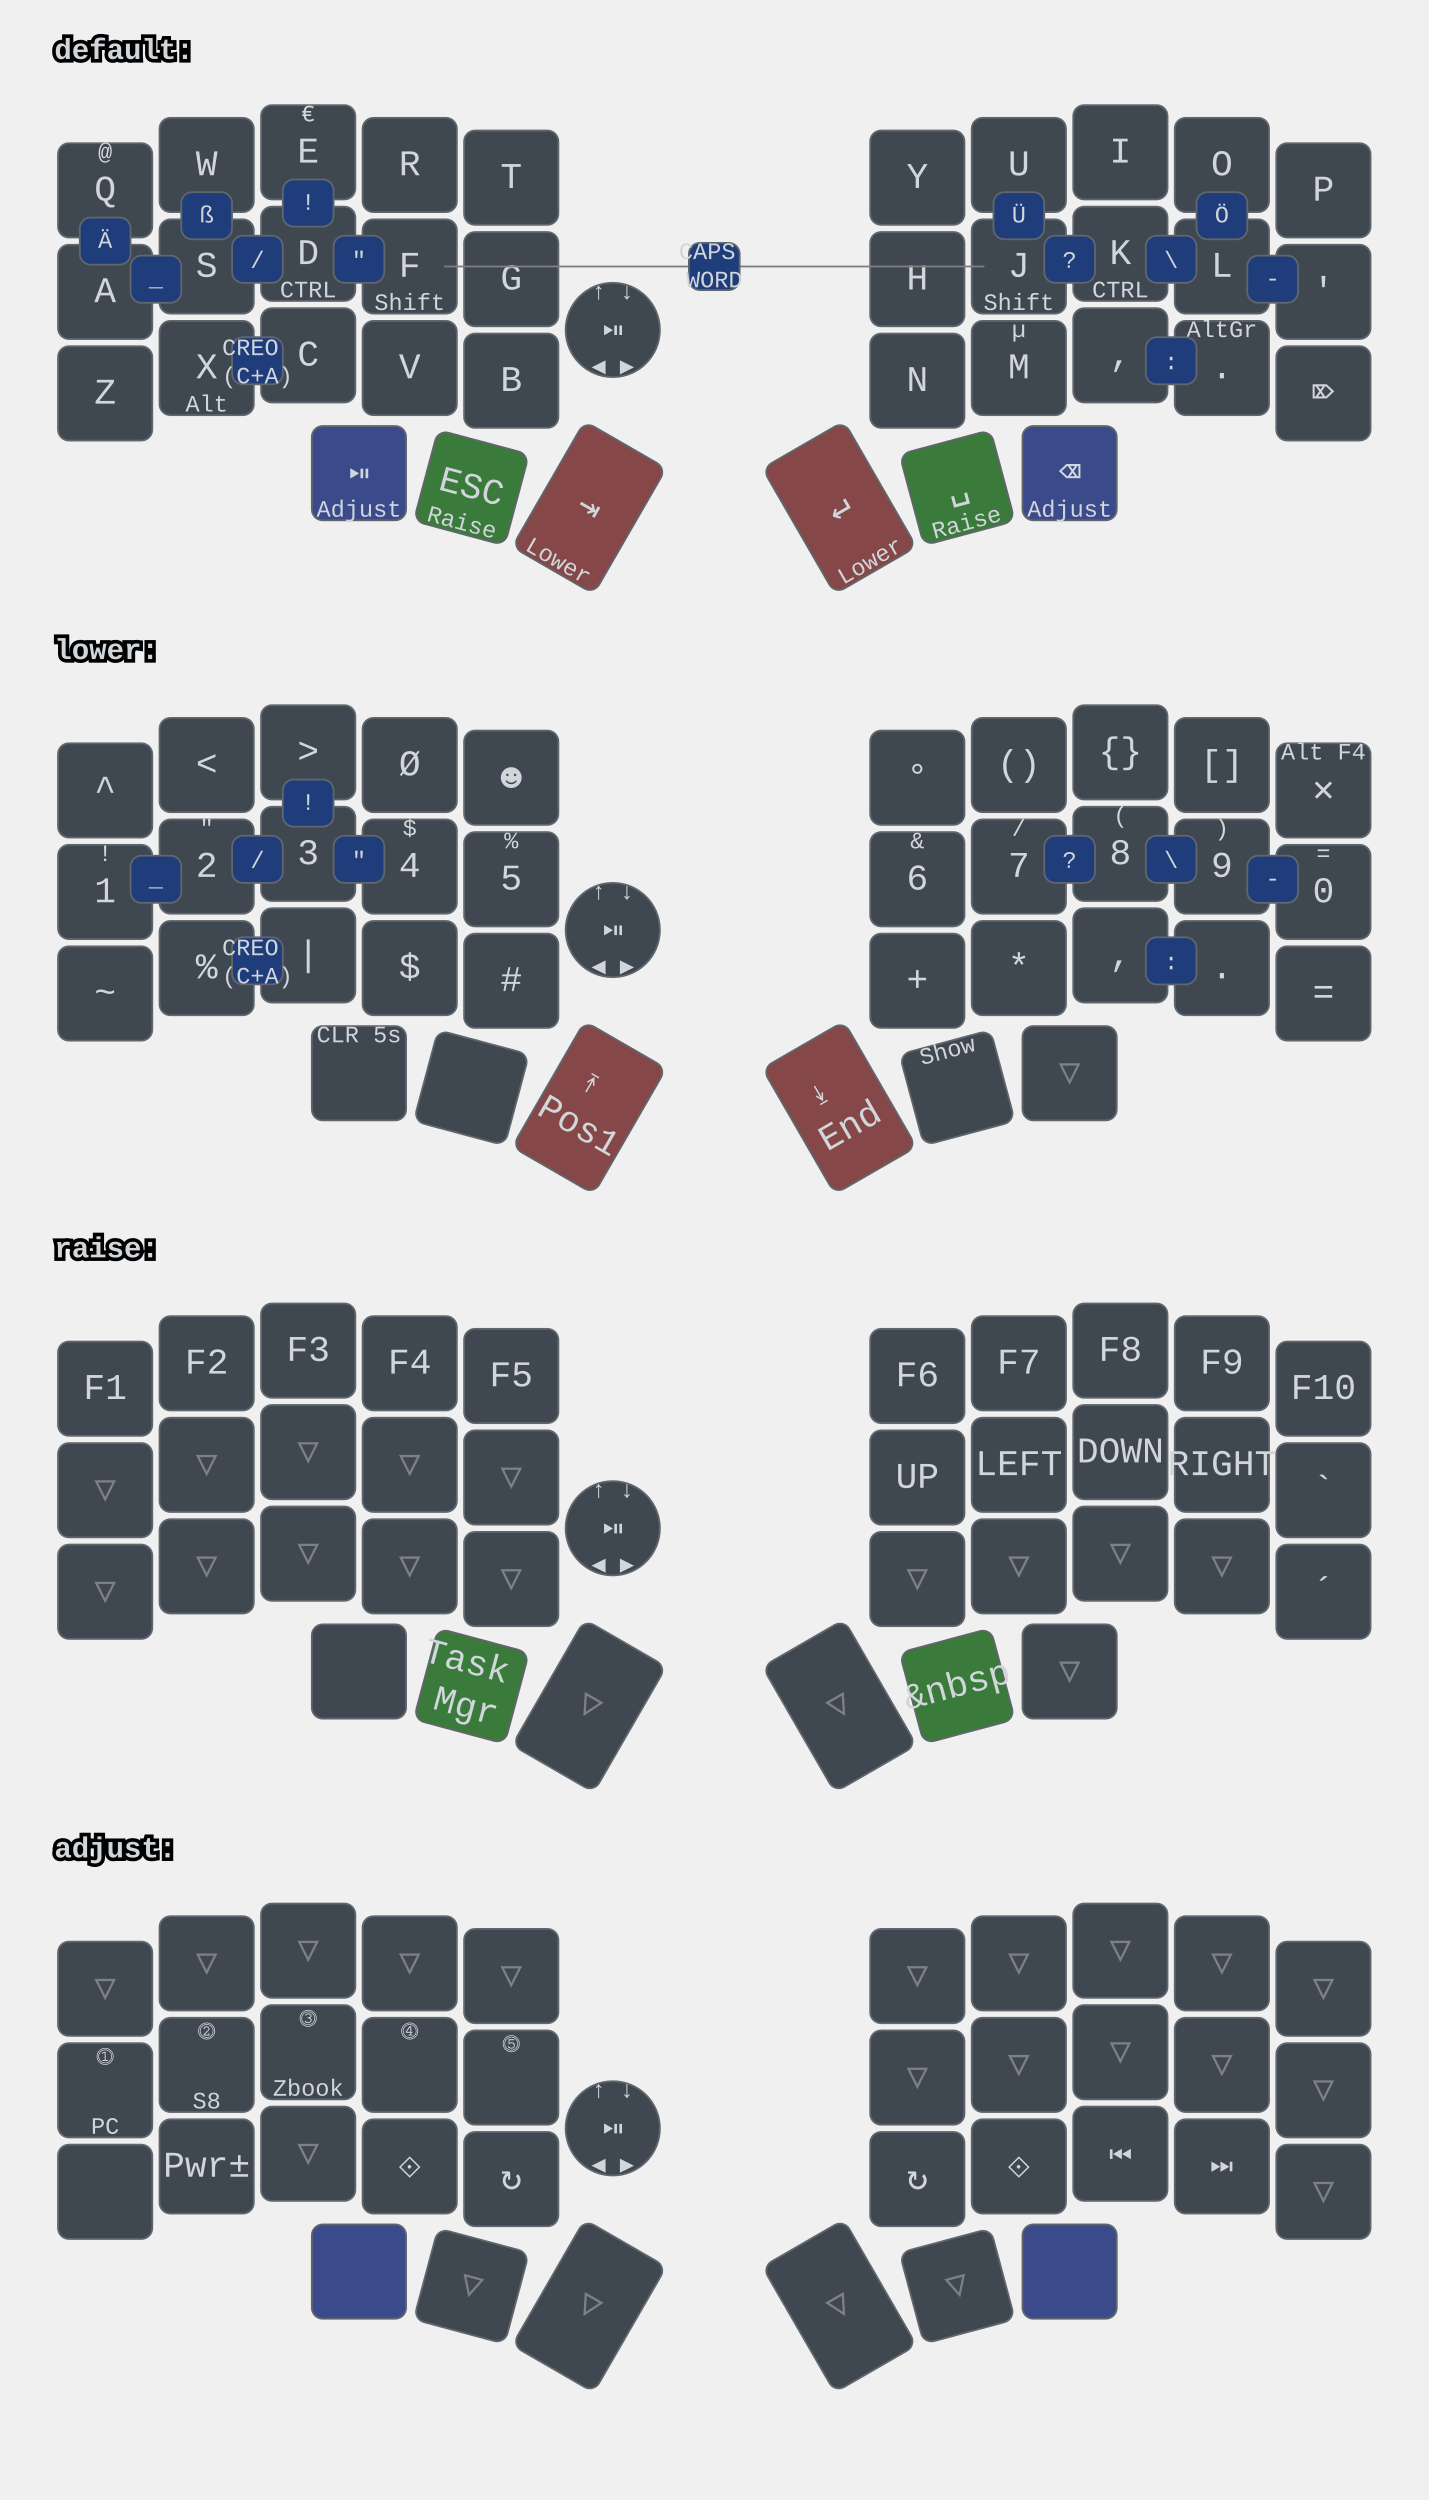
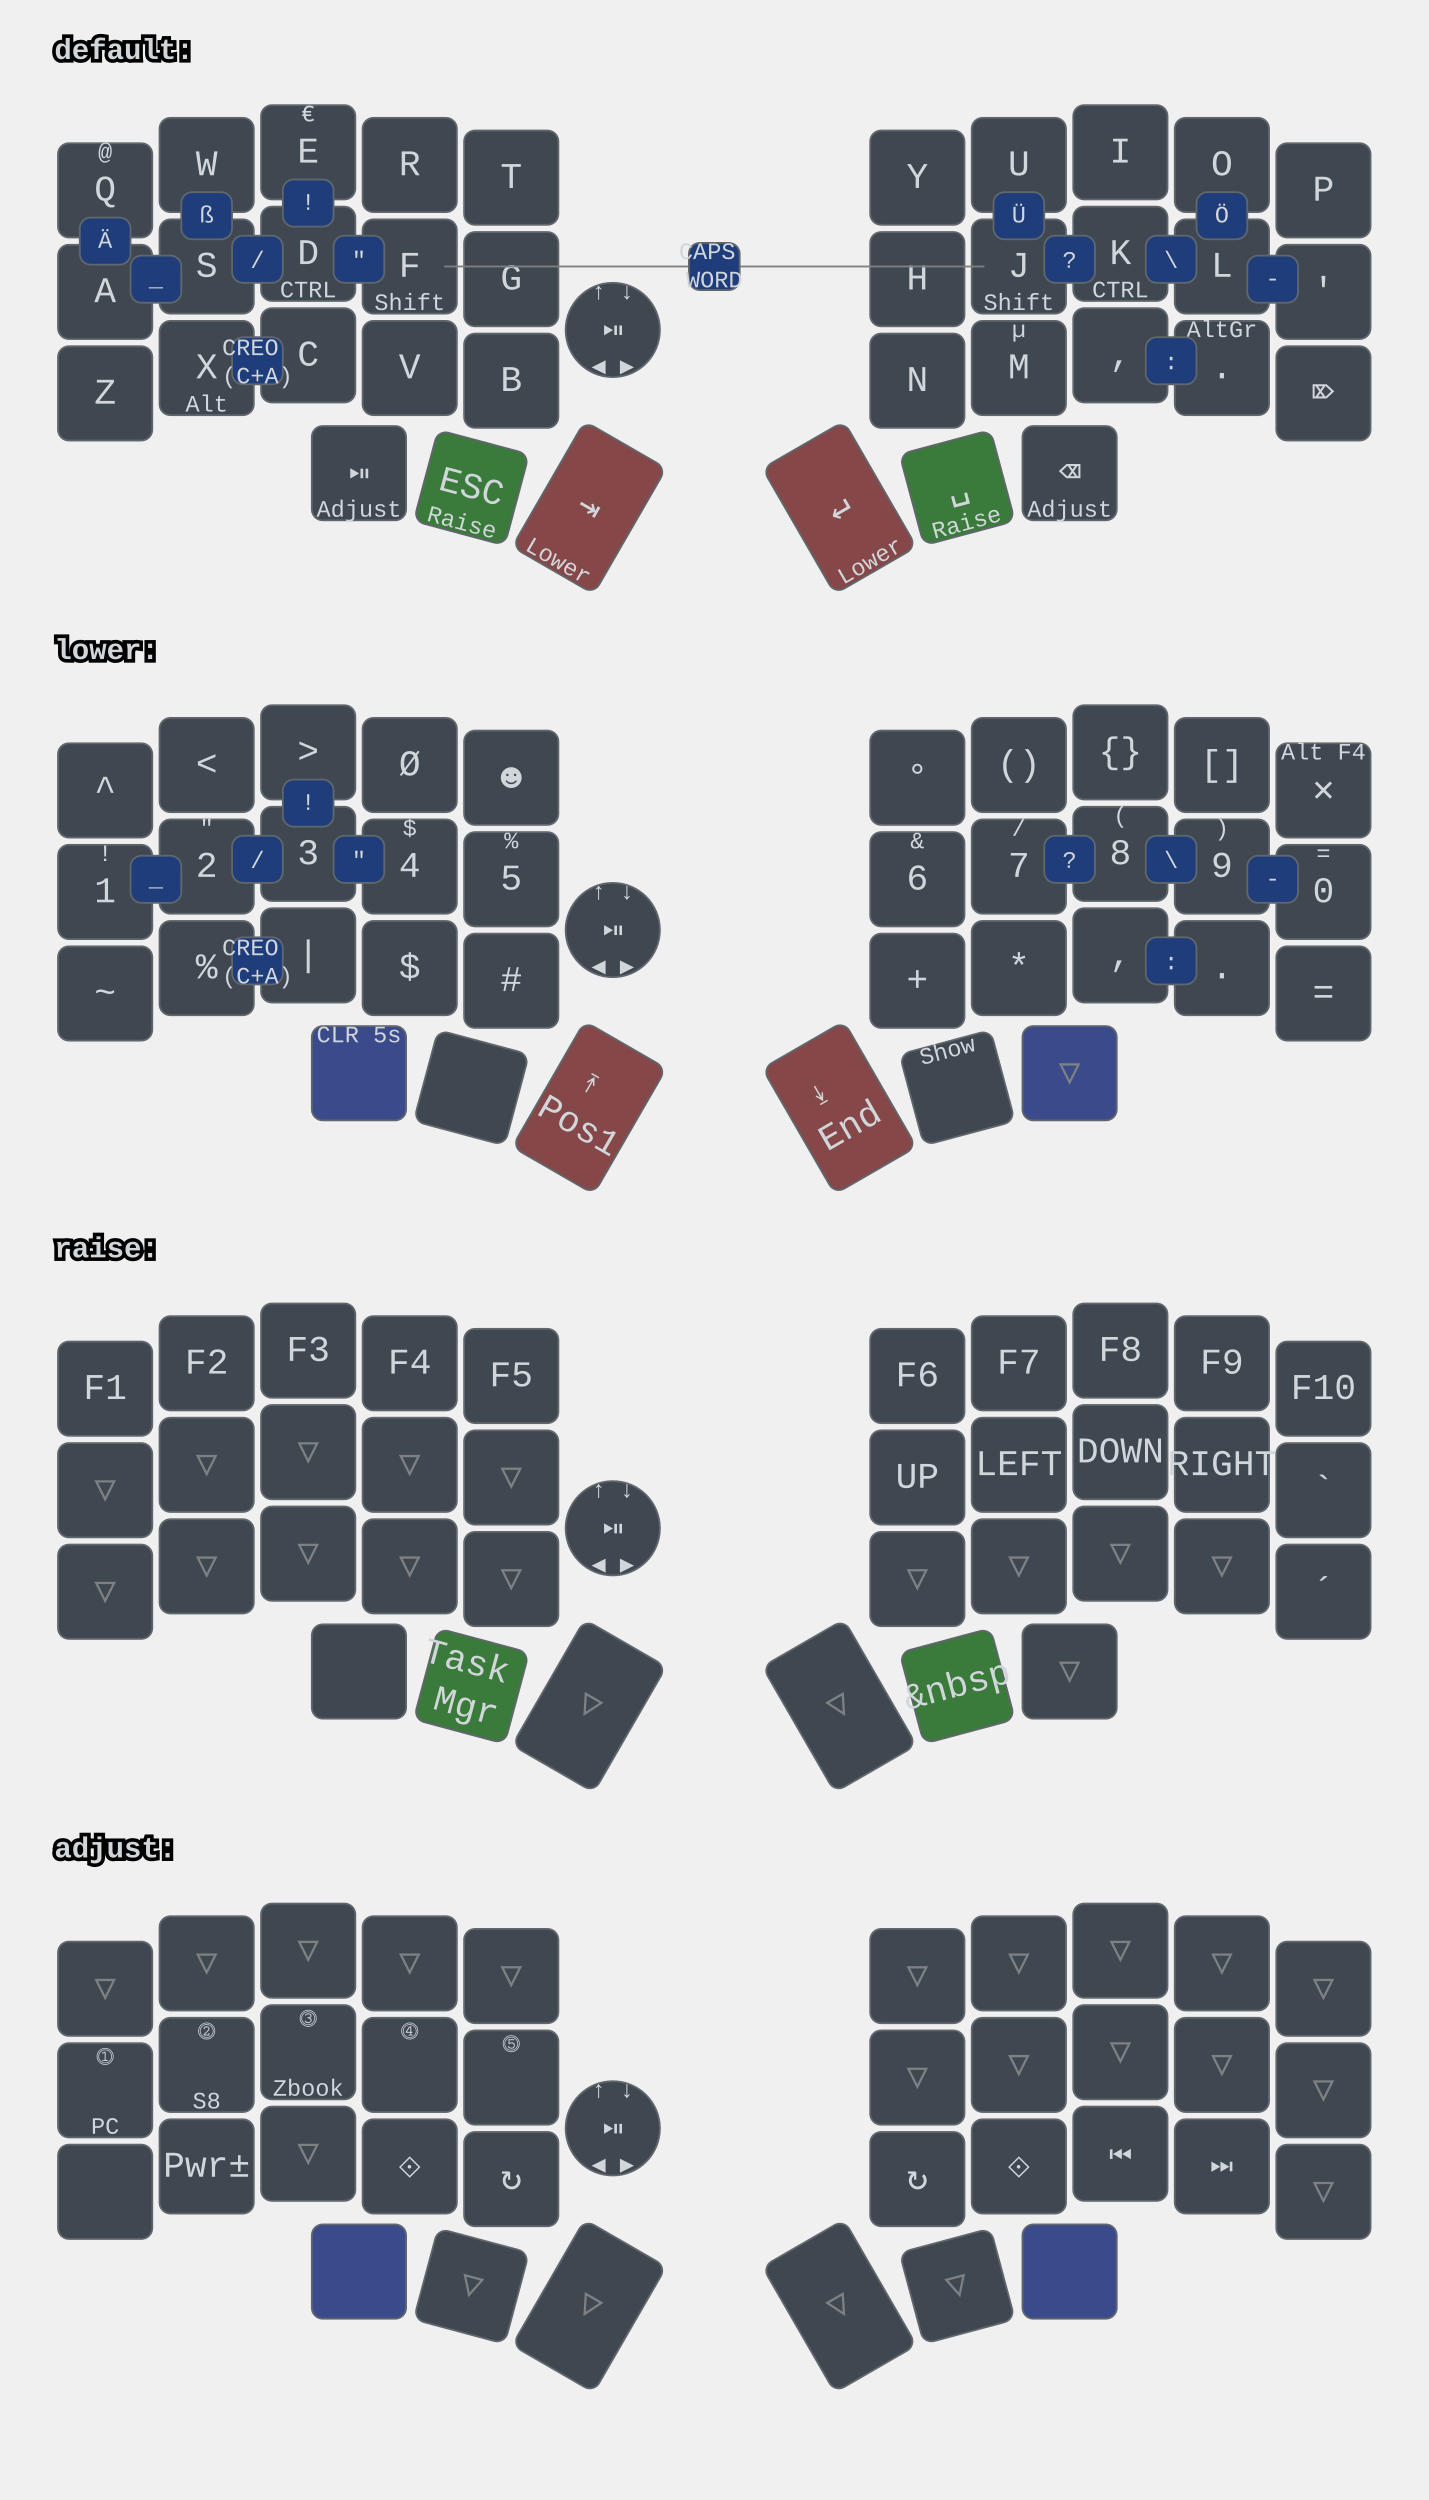
<svg xmlns="http://www.w3.org/2000/svg" xmlns:xlink="http://www.w3.org/1999/xlink" width="788" height="1379" viewBox="0 0 788 1379" class="keymap">
  <defs>/* start glyphs */
<svg id="mdi:bluetooth">
      <svg id="mdi-bluetooth" viewBox="0 0 24 24">
        <path d="M14.88,16.29L13,18.17V14.41M13,5.83L14.88,7.71L13,9.58M17.71,7.71L12,2H11V9.58L6.41,5L5,6.41L10.59,12L5,17.58L6.41,19L11,14.41V22H12L17.71,16.29L13.41,12L17.71,7.71Z" />
      </svg>
    </svg>
    <svg id="mdi:bluetooth-off">
      <svg id="mdi-bluetooth-off" viewBox="0 0 24 24">
        <path d="M13,5.83L14.88,7.71L13.28,9.31L14.69,10.72L17.71,7.7L12,2H11V7.03L13,9.03M5.41,4L4,5.41L10.59,12L5,17.59L6.41,19L11,14.41V22H12L16.29,17.71L18.59,20L20,18.59M13,18.17V14.41L14.88,16.29" />
      </svg>
    </svg>
    <svg id="mdi:microsoft-windows-classic">
      <svg id="mdi-microsoft-windows-classic" viewBox="0 0 24 24">
        <path d="M2.67,5.3V5.91L1.96,6.21V5.6L2.67,5.3M2.67,11.24V11.86L1.96,12.15V11.56L2.67,11.24M2.67,17.27V17.89L1.96,18.18V17.59L2.67,17.27M2.6,7.29V7.84L2.03,8.1V7.56L2.6,7.29M2.6,9.28V9.82L2.03,10.08V9.54L2.6,9.28M2.6,13.31V13.84L2.03,14.1V13.56L2.6,13.31M2.6,15.33V15.87L2.03,16.13V15.6L2.6,15.33M4.5,5.64V6.36L3.5,6.73V6L4.5,5.64M4.5,11.66V12.37L3.5,12.74V12.03L4.5,11.66M4.5,17.7V18.41L3.5,18.81V18.1L4.5,17.7M4.43,7.72V8.38L3.64,8.68V8L4.43,7.72M4.43,9.73V10.37L3.65,10.67V10L4.43,9.73M4.43,13.74V14.38L3.65,14.69V14.03L4.43,13.74M4.43,15.76V16.41L3.65,16.72V16.06L4.43,15.76M6.31,6.09V6.94L5.05,7.43V6.59L6.31,6.09M6.31,12.11V12.96L5.05,13.45V12.61L6.31,12.11M6.31,18.08V18.93L5.05,19.43V18.58L6.31,18.08M6.25,8.18V8.94L5.19,9.34V8.61L6.25,8.18M6.25,10.18V10.93L5.19,11.35V10.6L6.25,10.18M6.25,14.19V14.94L5.19,15.37V14.62L6.25,14.19M6.25,16.14V16.9L5.19,17.32V16.57L6.25,16.14M8.29,6.04V7.16L6.72,7.78V6.67L8.29,6.04M8.29,12.06V13.19L6.72,13.8V12.68L8.29,12.06M8.29,18.03V19.15L6.72,19.77V18.66L8.29,18.03M8.2,8.13V9.16L6.89,9.69V8.66L8.2,8.13M8.2,10.13V11.15L6.89,11.68V10.65L8.2,10.13M8.2,14.15V15.18L6.89,15.7V14.67L8.2,14.15M8.2,16.1V17.12L6.89,17.64V16.63L8.2,16.1M10.34,5.85V7.32L8.61,8V6.56L10.34,5.85M10.34,11.87V13.33L8.61,14.03V12.56L10.34,11.87M10.34,17.84V19.3L8.61,20V18.54L10.34,17.84M10.26,8.05V9.28L8.78,9.87V8.64L10.26,8.05M10.26,9.97V11.2L8.78,11.78V10.56L10.26,9.97M10.26,14.06V15.31L8.78,15.88V14.65L10.26,14.06M10.26,16V17.25L8.78,17.84V16.6L10.26,16M12.45,5.12V7.12L10.59,7.89V6C11.23,5.65 11.85,5.35 12.45,5.12M12.45,7.33V9.06L10.59,9.84V8.1L12.45,7.33M12.45,9.28V11.04L10.59,11.82V10.06L12.45,9.28M12.45,11.25V13L10.59,13.77V12L12.45,11.25M12.45,13.21V15L10.59,15.78V14L12.45,13.21M12.45,15.21V16.96L10.59,17.76V16L12.45,15.21M12.45,17.17V19.04C11.72,19.32 11.1,19.59 10.59,19.84V17.96L12.45,17.17M22.04,5.18V19.23C20.85,18.44 19.37,18.05 17.59,18.05C16.12,18.05 14.47,18.35 12.65,18.96V17.06C13.62,16.69 14.68,16.42 15.84,16.26V11.69C14.86,11.81 13.8,12.15 12.65,12.71V11.4C13.64,10.94 14.71,10.63 15.84,10.46V6C14.82,6.18 13.76,6.53 12.65,7V5.03C14.27,4.34 15.86,4 17.41,4C19.09,4 20.63,4.39 22.04,5.18M20.15,6.41C19.39,6 18.5,5.82 17.42,5.82C17.29,5.82 17.17,5.83 17.05,5.84V10.38L17.46,10.37C18.37,10.37 19.27,10.5 20.15,10.8V6.41M20.15,12.1C19.34,11.74 18.43,11.56 17.44,11.56C17.31,11.56 17.18,11.57 17.05,11.58V16.16H17.46C18.45,16.16 19.35,16.28 20.15,16.53V12.1H20.15Z" />
      </svg>
    </svg>
    <svg id="mdi:monitor">
      <svg id="mdi-monitor" viewBox="0 0 24 24">
        <path d="M21,16H3V4H21M21,2H3C1.89,2 1,2.89 1,4V16A2,2 0 0,0 3,18H10V20H8V22H16V20H14V18H21A2,2 0 0,0 23,16V4C23,2.89 22.1,2 21,2Z" />
      </svg>
    </svg>
    <svg id="mdi:usb">
      <svg id="mdi-usb" viewBox="0 0 24 24">
        <path d="M15,7V11H16V13H13V5H15L12,1L9,5H11V13H8V10.93C8.7,10.56 9.2,9.85 9.2,9C9.2,7.78 8.21,6.8 7,6.8C5.78,6.8 4.8,7.78 4.8,9C4.8,9.85 5.3,10.56 6,10.93V13A2,2 0 0,0 8,15H11V18.05C10.29,18.41 9.8,19.15 9.8,20A2.2,2.2 0 0,0 12,22.2A2.2,2.2 0 0,0 14.2,20C14.2,19.15 13.71,18.41 13,18.05V15H16A2,2 0 0,0 18,13V11H19V7H15Z" />
      </svg>
    </svg>
  </defs>/* end glyphs */
<style>/* inherit to force styles through use tags */
svg path {
    fill: inherit;
}

/* font and background color specifications */
svg.keymap {
    font-family: SFMono-Regular,Consolas,Liberation Mono,Menlo,monospace;
    font-size: 14px;
    font-kerning: normal;
    text-rendering: optimizeLegibility;
    fill: #24292e;
}

/* default key styling */
rect.key {
    fill: #f6f8fa;
}

rect.key, rect.combo {
    stroke: #c9cccf;
    stroke-width: 1;
}

/* default key side styling, only used is draw_key_sides is set */
rect.side {
    filter: brightness(90%);
}

/* color accent for combo boxes */
rect.combo, rect.combo-separate {
    fill: #cdf;
}

/* color accent for held keys */
rect.held, rect.combo.held {
    fill: #fdd;
}

/* color accent for ghost (optional) keys */
rect.ghost, rect.combo.ghost {
    stroke-dasharray: 4, 4;
    stroke-width: 2;
}

text {
    text-anchor: middle;
    dominant-baseline: middle;
}

/* styling for layer labels */
text.label {
    font-weight: bold;
    text-anchor: start;
    stroke: white;
    stroke-width: 4;
    paint-order: stroke;
}

/* styling for optional footer */
text.footer {
    text-anchor: end;
    dominant-baseline: auto;
    stroke: white;
    stroke-width: 4;
    paint-order: stroke;
}

/* styling for combo tap, and key hold/shifted label text */
text.combo, text.hold, text.shifted {
    font-size: 11px;
}

text.hold {
    text-anchor: middle;
    dominant-baseline: auto;
}

text.shifted {
    text-anchor: middle;
    dominant-baseline: hanging;
}

text.layer-activator {
    text-decoration: underline;
}

/* styling for hold/shifted label text in combo box */
text.combo.hold, text.combo.shifted {
    font-size: 8px;
}

/* lighter symbol for transparent keys */
text.trans {
    fill: #7b7e81;
}

/* styling for combo dendrons */
path.combo {
    stroke-width: 1;
    stroke: gray;
    fill: none;
}

/* Start Tabler Icons Cleanup */
/* cannot use height/width with glyphs */
.icon-tabler &gt; path {
    fill: inherit;
    stroke: inherit;
    stroke-width: 2;
}
/* hide tabler's default box */
.icon-tabler &gt; path[stroke="none"][fill="none"] {
    visibility: hidden;
}
/* End Tabler Icons Cleanup */

svg.keymap { fill: #d1d6db; }
rect.key { fill: #3f4750; }
rect.key, rect.combo { stroke: #60666c; }
rect.combo, rect.combo-separate { fill: #1f3d7a; }
rect.held, rect.combo.held { fill: #854747; }
text.label, text.footer { stroke: black; }
text.trans { fill: #7e8184; }
path.combo { stroke: #7f7f7f; }

svg.keymap {
  font-size: 16px;
}
text.tap {
  font-size: 20px;
}
text.combo, text.hold, text.shifted, text.left, text.right {
  font-size: 13px;
}
- g.layer-default g.keypos-30 rect.key { fill: #3a4a8a; }
g.layer-default g.keypos-31 rect.key { fill: #3a7a3a; }
g.layer-default g.keypos-32 rect.key { fill: #854747; }
g.layer-default g.keypos-33 rect.key { fill: #854747; }
g.layer-default g.keypos-34 rect.key { fill: #3a7a3a; }
- g.layer-default g.keypos-35 rect.key { fill: #3a4a8a; }
+ g.layer-lower g.keypos-30 rect.key { fill: #3a4a8a; }
g.layer-lower g.keypos-32 rect.key { fill: #854747; }
g.layer-lower g.keypos-33 rect.key { fill: #854747; }
+ g.layer-lower g.keypos-35 rect.key { fill: #3a4a8a; }
g.layer-raise g.keypos-31 rect.key { fill: #3a7a3a; }
g.layer-raise g.keypos-34 rect.key { fill: #3a7a3a; }
g.layer-adjust g.keypos-30 rect.key { fill: #3a4a8a; }
g.layer-adjust g.keypos-35 rect.key { fill: #3a4a8a; }
g.keypos-36 rect.key { rx: 100; ry: 100; }
</style>
  <g transform="translate(30, 0)" class="layer-default">
    <text x="0" y="28" class="label" id="default">default:</text>
    <g transform="translate(0, 56)">
      <g transform="translate(28, 49)" class="key keypos-0">
        <rect rx="6" ry="6" x="-26" y="-26" width="52" height="52" class="key" />
        <text x="0" y="0" class="key tap">Q</text>
        <text x="0" y="-24" class="key shifted">@</text>
      </g>
      <g transform="translate(84, 35)" class="key keypos-1">
        <rect rx="6" ry="6" x="-26" y="-26" width="52" height="52" class="key" />
        <text x="0" y="0" class="key tap">W</text>
      </g>
      <g transform="translate(140, 28)" class="key keypos-2">
        <rect rx="6" ry="6" x="-26" y="-26" width="52" height="52" class="key" />
        <text x="0" y="0" class="key tap">E</text>
        <text x="0" y="-24" class="key shifted">€</text>
      </g>
      <g transform="translate(196, 35)" class="key keypos-3">
        <rect rx="6" ry="6" x="-26" y="-26" width="52" height="52" class="key" />
        <text x="0" y="0" class="key tap">R</text>
      </g>
      <g transform="translate(252, 42)" class="key keypos-4">
        <rect rx="6" ry="6" x="-26" y="-26" width="52" height="52" class="key" />
        <text x="0" y="0" class="key tap">T</text>
      </g>
      <g transform="translate(476, 42)" class="key keypos-5">
        <rect rx="6" ry="6" x="-26" y="-26" width="52" height="52" class="key" />
        <text x="0" y="0" class="key tap">Y</text>
      </g>
      <g transform="translate(532, 35)" class="key keypos-6">
        <rect rx="6" ry="6" x="-26" y="-26" width="52" height="52" class="key" />
        <text x="0" y="0" class="key tap">U</text>
      </g>
      <g transform="translate(588, 28)" class="key keypos-7">
        <rect rx="6" ry="6" x="-26" y="-26" width="52" height="52" class="key" />
        <text x="0" y="0" class="key tap">I</text>
      </g>
      <g transform="translate(644, 35)" class="key keypos-8">
        <rect rx="6" ry="6" x="-26" y="-26" width="52" height="52" class="key" />
        <text x="0" y="0" class="key tap">O</text>
      </g>
      <g transform="translate(700, 49)" class="key keypos-9">
        <rect rx="6" ry="6" x="-26" y="-26" width="52" height="52" class="key" />
        <text x="0" y="0" class="key tap">P</text>
      </g>
      <g transform="translate(28, 105)" class="key keypos-10">
        <rect rx="6" ry="6" x="-26" y="-26" width="52" height="52" class="key" />
        <text x="0" y="0" class="key tap">A</text>
      </g>
      <g transform="translate(84, 91)" class="key keypos-11">
        <rect rx="6" ry="6" x="-26" y="-26" width="52" height="52" class="key" />
        <text x="0" y="0" class="key tap">S</text>
      </g>
      <g transform="translate(140, 84)" class="key keypos-12">
        <rect rx="6" ry="6" x="-26" y="-26" width="52" height="52" class="key" />
        <text x="0" y="0" class="key tap">D</text>
        <text x="0" y="24" class="key hold">CTRL</text>
      </g>
      <g transform="translate(196, 91)" class="key keypos-13">
        <rect rx="6" ry="6" x="-26" y="-26" width="52" height="52" class="key" />
        <text x="0" y="0" class="key tap">F</text>
        <text x="0" y="24" class="key hold">Shift</text>
      </g>
      <g transform="translate(252, 98)" class="key keypos-14">
        <rect rx="6" ry="6" x="-26" y="-26" width="52" height="52" class="key" />
        <text x="0" y="0" class="key tap">G</text>
      </g>
      <g transform="translate(476, 98)" class="key keypos-15">
        <rect rx="6" ry="6" x="-26" y="-26" width="52" height="52" class="key" />
        <text x="0" y="0" class="key tap">H</text>
      </g>
      <g transform="translate(532, 91)" class="key keypos-16">
        <rect rx="6" ry="6" x="-26" y="-26" width="52" height="52" class="key" />
        <text x="0" y="0" class="key tap">J</text>
        <text x="0" y="24" class="key hold">Shift</text>
      </g>
      <g transform="translate(588, 84)" class="key keypos-17">
        <rect rx="6" ry="6" x="-26" y="-26" width="52" height="52" class="key" />
        <text x="0" y="0" class="key tap">K</text>
        <text x="0" y="24" class="key hold">CTRL</text>
      </g>
      <g transform="translate(644, 91)" class="key keypos-18">
        <rect rx="6" ry="6" x="-26" y="-26" width="52" height="52" class="key" />
        <text x="0" y="0" class="key tap">L</text>
      </g>
      <g transform="translate(700, 105)" class="key keypos-19">
        <rect rx="6" ry="6" x="-26" y="-26" width="52" height="52" class="key" />
        <text x="0" y="0" class="key tap">'</text>
      </g>
      <g transform="translate(28, 161)" class="key keypos-20">
        <rect rx="6" ry="6" x="-26" y="-26" width="52" height="52" class="key" />
        <text x="0" y="0" class="key tap">Z</text>
      </g>
      <g transform="translate(84, 147)" class="key keypos-21">
        <rect rx="6" ry="6" x="-26" y="-26" width="52" height="52" class="key" />
        <text x="0" y="0" class="key tap">X</text>
        <text x="0" y="24" class="key hold">Alt</text>
      </g>
      <g transform="translate(140, 140)" class="key keypos-22">
        <rect rx="6" ry="6" x="-26" y="-26" width="52" height="52" class="key" />
        <text x="0" y="0" class="key tap">C</text>
      </g>
      <g transform="translate(196, 147)" class="key keypos-23">
        <rect rx="6" ry="6" x="-26" y="-26" width="52" height="52" class="key" />
        <text x="0" y="0" class="key tap">V</text>
      </g>
      <g transform="translate(252, 154)" class="key keypos-24">
        <rect rx="6" ry="6" x="-26" y="-26" width="52" height="52" class="key" />
        <text x="0" y="0" class="key tap">B</text>
      </g>
      <g transform="translate(476, 154)" class="key keypos-25">
        <rect rx="6" ry="6" x="-26" y="-26" width="52" height="52" class="key" />
        <text x="0" y="0" class="key tap">N</text>
      </g>
      <g transform="translate(532, 147)" class="key keypos-26">
        <rect rx="6" ry="6" x="-26" y="-26" width="52" height="52" class="key" />
        <text x="0" y="0" class="key tap">M</text>
        <text x="0" y="-24" class="key shifted">µ</text>
      </g>
      <g transform="translate(588, 140)" class="key keypos-27">
        <rect rx="6" ry="6" x="-26" y="-26" width="52" height="52" class="key" />
        <text x="0" y="0" class="key tap">,</text>
      </g>
      <g transform="translate(644, 147)" class="key keypos-28">
        <rect rx="6" ry="6" x="-26" y="-26" width="52" height="52" class="key" />
        <text x="0" y="0" class="key tap">.</text>
        <text x="0" y="-24" class="key shifted">AltGr</text>
      </g>
      <g transform="translate(700, 161)" class="key keypos-29">
        <rect rx="6" ry="6" x="-26" y="-26" width="52" height="52" class="key" />
        <text x="0" y="0" class="key tap">⌦</text>
      </g>
      <g transform="translate(168, 205)" class="key round keypos-30">
        <rect rx="6" ry="6" x="-26" y="-26" width="52" height="52" class="key round" />
        <text x="0" y="0" class="key round tap">⏯</text>
        <text x="0" y="24" class="key round hold">Adjust</text>
      </g>
      <g transform="translate(230, 213) rotate(15.0)" class="key keypos-31">
        <rect rx="6" ry="6" x="-26" y="-26" width="52" height="52" class="key" />
        <text x="0" y="0" class="key tap">ESC</text>
        <text x="0" y="24" class="key hold">Raise</text>
      </g>
      <g transform="translate(295, 224) rotate(30.0)" class="key keypos-32">
        <rect rx="6" ry="6" x="-26" y="-40" width="52" height="80" class="key" />
        <text x="0" y="0" class="key tap">⇥</text>
        <text x="0" y="38" class="key hold">Lower</text>
      </g>
      <g transform="translate(433, 224) rotate(-30.0)" class="key keypos-33">
        <rect rx="6" ry="6" x="-26" y="-40" width="52" height="80" class="key" />
        <text x="0" y="0" class="key tap">↵</text>
        <text x="0" y="38" class="key hold">Lower</text>
      </g>
      <g transform="translate(498, 213) rotate(-15.0)" class="key keypos-34">
        <rect rx="6" ry="6" x="-26" y="-26" width="52" height="52" class="key" />
        <text x="0" y="0" class="key tap">␣</text>
        <text x="0" y="24" class="key hold">Raise</text>
      </g>
      <g transform="translate(560, 205)" class="key keypos-35">
        <rect rx="6" ry="6" x="-26" y="-26" width="52" height="52" class="key" />
        <text x="0" y="0" class="key tap">⌫</text>
        <text x="0" y="24" class="key hold">Adjust</text>
      </g>
      <g transform="translate(308, 126)" class="key round keypos-36">
        <rect rx="6" ry="6" x="-26" y="-26" width="52" height="52" class="key round" />
        <text x="0" y="0" class="key round tap">⏯</text>
        <text x="0" y="24" class="key round hold">◀ ▶</text>
        <text x="0" y="-24" class="key round shifted">↑ ↓</text>
      </g>
      <g class="combo combopos-0">
        <rect rx="6" ry="6" x="126" y="43" width="28" height="26" class="combo" />
        <text x="140" y="56" class="combo tap">!</text>
      </g>
      <g class="combo combopos-1">
        <rect rx="6" ry="6" x="602" y="130" width="28" height="26" class="combo" />
        <text x="616" y="144" class="combo tap">:</text>
      </g>
      <g class="combo combopos-2">
        <rect rx="6" ry="6" x="98" y="130" width="28" height="26" class="combo" />
        <text x="112" y="144" class="combo tap">
          <tspan x="112" dy="-0.6em">CREO</tspan>
          <tspan x="112" dy="1.2em">(C+A)</tspan>
        </text>
      </g>
      <g class="combo combopos-3">
        <rect rx="6" ry="6" x="602" y="74" width="28" height="26" class="combo" />
        <text x="616" y="88" class="combo tap">\</text>
      </g>
      <g class="combo combopos-4">
        <rect rx="6" ry="6" x="98" y="74" width="28" height="26" class="combo" />
        <text x="112" y="88" class="combo tap">/</text>
      </g>
      <g class="combo combopos-5">
        <rect rx="6" ry="6" x="658" y="85" width="28" height="26" class="combo" />
        <text x="672" y="98" class="combo tap">-</text>
      </g>
      <g class="combo combopos-6">
        <rect rx="6" ry="6" x="42" y="85" width="28" height="26" class="combo" />
        <text x="56" y="98" class="combo tap">_</text>
      </g>
      <g class="combo combopos-7">
        <path d="M364,91 l-149,0" class="combo" />
        <path d="M364,91 l149,0" class="combo" />
        <rect rx="6" ry="6" x="350" y="78" width="28" height="26" class="combo" />
        <text x="364" y="91" class="combo tap">
          <tspan x="364" dy="-0.6em">CAPS</tspan>
          <tspan x="364" dy="1.2em">WORD</tspan>
        </text>
      </g>
      <g class="combo combopos-8">
        <rect rx="6" ry="6" x="154" y="74" width="28" height="26" class="combo" />
        <text x="168" y="88" class="combo tap">"</text>
      </g>
      <g class="combo combopos-9">
        <rect rx="6" ry="6" x="546" y="74" width="28" height="26" class="combo" />
        <text x="560" y="88" class="combo tap">?</text>
      </g>
      <g class="combo combopos-10">
        <rect rx="6" ry="6" x="14" y="64" width="28" height="26" class="combo" />
        <text x="28" y="77" class="combo tap">Ä</text>
      </g>
      <g class="combo combopos-11">
        <rect rx="6" ry="6" x="630" y="50" width="28" height="26" class="combo" />
        <text x="644" y="63" class="combo tap">Ö</text>
      </g>
      <g class="combo combopos-12">
        <rect rx="6" ry="6" x="518" y="50" width="28" height="26" class="combo" />
        <text x="532" y="63" class="combo tap">Ü</text>
      </g>
      <g class="combo combopos-13">
        <rect rx="6" ry="6" x="70" y="50" width="28" height="26" class="combo" />
        <text x="84" y="63" class="combo tap">ß</text>
      </g>
    </g>
  </g>
  <g transform="translate(30, 331)" class="layer-lower">
    <text x="0" y="28" class="label" id="lower">lower:</text>
    <g transform="translate(0, 56)">
      <g transform="translate(28, 49)" class="key keypos-0">
        <rect rx="6" ry="6" x="-26" y="-26" width="52" height="52" class="key" />
        <text x="0" y="0" class="key tap">^</text>
      </g>
      <g transform="translate(84, 35)" class="key keypos-1">
        <rect rx="6" ry="6" x="-26" y="-26" width="52" height="52" class="key" />
        <text x="0" y="0" class="key tap">&lt;</text>
      </g>
      <g transform="translate(140, 28)" class="key keypos-2">
        <rect rx="6" ry="6" x="-26" y="-26" width="52" height="52" class="key" />
        <text x="0" y="0" class="key tap">&gt;</text>
      </g>
      <g transform="translate(196, 35)" class="key keypos-3">
        <rect rx="6" ry="6" x="-26" y="-26" width="52" height="52" class="key" />
        <text x="0" y="0" class="key tap">Ø</text>
      </g>
      <g transform="translate(252, 42)" class="key keypos-4">
        <rect rx="6" ry="6" x="-26" y="-26" width="52" height="52" class="key" />
        <text x="0" y="0" class="key tap">☻</text>
      </g>
      <g transform="translate(476, 42)" class="key keypos-5">
        <rect rx="6" ry="6" x="-26" y="-26" width="52" height="52" class="key" />
        <text x="0" y="0" class="key tap">°</text>
      </g>
      <g transform="translate(532, 35)" class="key keypos-6">
        <rect rx="6" ry="6" x="-26" y="-26" width="52" height="52" class="key" />
        <text x="0" y="0" class="key tap">()</text>
      </g>
      <g transform="translate(588, 28)" class="key keypos-7">
        <rect rx="6" ry="6" x="-26" y="-26" width="52" height="52" class="key" />
        <text x="0" y="0" class="key tap">{}</text>
      </g>
      <g transform="translate(644, 35)" class="key keypos-8">
        <rect rx="6" ry="6" x="-26" y="-26" width="52" height="52" class="key" />
        <text x="0" y="0" class="key tap">[]</text>
      </g>
      <g transform="translate(700, 49)" class="key keypos-9">
        <rect rx="6" ry="6" x="-26" y="-26" width="52" height="52" class="key" />
        <text x="0" y="0" class="key tap">✕</text>
        <text x="0" y="-24" class="key shifted">Alt F4</text>
      </g>
      <g transform="translate(28, 105)" class="key keypos-10">
        <rect rx="6" ry="6" x="-26" y="-26" width="52" height="52" class="key" />
        <text x="0" y="0" class="key tap">1</text>
        <text x="0" y="-24" class="key shifted">!</text>
      </g>
      <g transform="translate(84, 91)" class="key keypos-11">
        <rect rx="6" ry="6" x="-26" y="-26" width="52" height="52" class="key" />
        <text x="0" y="0" class="key tap">2</text>
        <text x="0" y="-24" class="key shifted">"</text>
      </g>
      <g transform="translate(140, 84)" class="key keypos-12">
        <rect rx="6" ry="6" x="-26" y="-26" width="52" height="52" class="key" />
        <text x="0" y="0" class="key tap">3</text>
        <text x="0" y="-24" class="key shifted">§</text>
      </g>
      <g transform="translate(196, 91)" class="key keypos-13">
        <rect rx="6" ry="6" x="-26" y="-26" width="52" height="52" class="key" />
        <text x="0" y="0" class="key tap">4</text>
        <text x="0" y="-24" class="key shifted">$</text>
      </g>
      <g transform="translate(252, 98)" class="key keypos-14">
        <rect rx="6" ry="6" x="-26" y="-26" width="52" height="52" class="key" />
        <text x="0" y="0" class="key tap">5</text>
        <text x="0" y="-24" class="key shifted">%</text>
      </g>
      <g transform="translate(476, 98)" class="key keypos-15">
        <rect rx="6" ry="6" x="-26" y="-26" width="52" height="52" class="key" />
        <text x="0" y="0" class="key tap">6</text>
        <text x="0" y="-24" class="key shifted">&amp;</text>
      </g>
      <g transform="translate(532, 91)" class="key keypos-16">
        <rect rx="6" ry="6" x="-26" y="-26" width="52" height="52" class="key" />
        <text x="0" y="0" class="key tap">7</text>
        <text x="0" y="-24" class="key shifted">/</text>
      </g>
      <g transform="translate(588, 84)" class="key keypos-17">
        <rect rx="6" ry="6" x="-26" y="-26" width="52" height="52" class="key" />
        <text x="0" y="0" class="key tap">8</text>
        <text x="0" y="-24" class="key shifted">(</text>
      </g>
      <g transform="translate(644, 91)" class="key keypos-18">
        <rect rx="6" ry="6" x="-26" y="-26" width="52" height="52" class="key" />
        <text x="0" y="0" class="key tap">9</text>
        <text x="0" y="-24" class="key shifted">)</text>
      </g>
      <g transform="translate(700, 105)" class="key keypos-19">
        <rect rx="6" ry="6" x="-26" y="-26" width="52" height="52" class="key" />
        <text x="0" y="0" class="key tap">0</text>
        <text x="0" y="-24" class="key shifted">=</text>
      </g>
      <g transform="translate(28, 161)" class="key keypos-20">
        <rect rx="6" ry="6" x="-26" y="-26" width="52" height="52" class="key" />
        <text x="0" y="0" class="key tap">~</text>
      </g>
      <g transform="translate(84, 147)" class="key keypos-21">
        <rect rx="6" ry="6" x="-26" y="-26" width="52" height="52" class="key" />
        <text x="0" y="0" class="key tap">%</text>
      </g>
      <g transform="translate(140, 140)" class="key keypos-22">
        <rect rx="6" ry="6" x="-26" y="-26" width="52" height="52" class="key" />
        <text x="0" y="0" class="key tap">|</text>
      </g>
      <g transform="translate(196, 147)" class="key keypos-23">
        <rect rx="6" ry="6" x="-26" y="-26" width="52" height="52" class="key" />
        <text x="0" y="0" class="key tap">$</text>
      </g>
      <g transform="translate(252, 154)" class="key keypos-24">
        <rect rx="6" ry="6" x="-26" y="-26" width="52" height="52" class="key" />
        <text x="0" y="0" class="key tap">#</text>
      </g>
      <g transform="translate(476, 154)" class="key keypos-25">
        <rect rx="6" ry="6" x="-26" y="-26" width="52" height="52" class="key" />
        <text x="0" y="0" class="key tap">+</text>
      </g>
      <g transform="translate(532, 147)" class="key keypos-26">
        <rect rx="6" ry="6" x="-26" y="-26" width="52" height="52" class="key" />
        <text x="0" y="0" class="key tap">*</text>
      </g>
      <g transform="translate(588, 140)" class="key keypos-27">
        <rect rx="6" ry="6" x="-26" y="-26" width="52" height="52" class="key" />
        <text x="0" y="0" class="key tap">,</text>
      </g>
      <g transform="translate(644, 147)" class="key keypos-28">
        <rect rx="6" ry="6" x="-26" y="-26" width="52" height="52" class="key" />
        <text x="0" y="0" class="key tap">.</text>
      </g>
      <g transform="translate(700, 161)" class="key keypos-29">
        <rect rx="6" ry="6" x="-26" y="-26" width="52" height="52" class="key" />
        <text x="0" y="0" class="key tap">=</text>
      </g>
      <g transform="translate(168, 205)" class="key round keypos-30">
        <rect rx="6" ry="6" x="-26" y="-26" width="52" height="52" class="key round" />
        <use href="#mdi:bluetooth-off" xlink:href="#mdi:bluetooth-off" x="-7" y="-7" height="14" width="14.0" class="key round tap glyph mdi:bluetooth-off" />
        <text x="0" y="-24" class="key round shifted">CLR 5s</text>
      </g>
      <g transform="translate(230, 213) rotate(15.0)" class="key keypos-31">
        <rect rx="6" ry="6" x="-26" y="-26" width="52" height="52" class="key" />
        <use href="#mdi:microsoft-windows-classic" xlink:href="#mdi:microsoft-windows-classic" x="-7" y="-7" height="14" width="14.0" class="key tap glyph mdi:microsoft-windows-classic" />
      </g>
      <g transform="translate(295, 224) rotate(30.0)" class="key held keypos-32">
        <rect rx="6" ry="6" x="-26" y="-40" width="52" height="80" class="key held" />
        <text x="0" y="0" class="key held tap">
          <tspan x="0" dy="-0.6em">⤒</tspan>
          <tspan x="0" dy="1.2em">Pos1</tspan>
        </text>
      </g>
      <g transform="translate(433, 224) rotate(-30.0)" class="key held keypos-33">
        <rect rx="6" ry="6" x="-26" y="-40" width="52" height="80" class="key held" />
        <text x="0" y="0" class="key held tap">
          <tspan x="0" dy="-0.6em">⤓</tspan>
          <tspan x="0" dy="1.2em">End</tspan>
        </text>
      </g>
      <g transform="translate(498, 213) rotate(-15.0)" class="key keypos-34">
        <rect rx="6" ry="6" x="-26" y="-26" width="52" height="52" class="key" />
        <use href="#mdi:monitor" xlink:href="#mdi:monitor" x="-7" y="-7" height="14" width="14.0" class="key tap glyph mdi:monitor" />
        <text x="0" y="-24" class="key shifted">Show</text>
      </g>
      <g transform="translate(560, 205)" class="key trans keypos-35">
        <rect rx="6" ry="6" x="-26" y="-26" width="52" height="52" class="key trans" />
        <text x="0" y="0" class="key trans tap">▽</text>
      </g>
      <g transform="translate(308, 126)" class="key round keypos-36">
        <rect rx="6" ry="6" x="-26" y="-26" width="52" height="52" class="key round" />
        <text x="0" y="0" class="key round tap">⏯</text>
        <text x="0" y="24" class="key round hold">◀ ▶</text>
        <text x="0" y="-24" class="key round shifted">↑ ↓</text>
      </g>
      <g class="combo combopos-0">
        <rect rx="6" ry="6" x="126" y="43" width="28" height="26" class="combo" />
        <text x="140" y="56" class="combo tap">!</text>
      </g>
      <g class="combo combopos-1">
        <rect rx="6" ry="6" x="602" y="130" width="28" height="26" class="combo" />
        <text x="616" y="144" class="combo tap">:</text>
      </g>
      <g class="combo combopos-2">
        <rect rx="6" ry="6" x="98" y="130" width="28" height="26" class="combo" />
        <text x="112" y="144" class="combo tap">
          <tspan x="112" dy="-0.6em">CREO</tspan>
          <tspan x="112" dy="1.2em">(C+A)</tspan>
        </text>
      </g>
      <g class="combo combopos-3">
        <rect rx="6" ry="6" x="602" y="74" width="28" height="26" class="combo" />
        <text x="616" y="88" class="combo tap">\</text>
      </g>
      <g class="combo combopos-4">
        <rect rx="6" ry="6" x="98" y="74" width="28" height="26" class="combo" />
        <text x="112" y="88" class="combo tap">/</text>
      </g>
      <g class="combo combopos-5">
        <rect rx="6" ry="6" x="658" y="85" width="28" height="26" class="combo" />
        <text x="672" y="98" class="combo tap">-</text>
      </g>
      <g class="combo combopos-6">
        <rect rx="6" ry="6" x="42" y="85" width="28" height="26" class="combo" />
        <text x="56" y="98" class="combo tap">_</text>
      </g>
      <g class="combo combopos-7">
        <rect rx="6" ry="6" x="154" y="74" width="28" height="26" class="combo" />
        <text x="168" y="88" class="combo tap">"</text>
      </g>
      <g class="combo combopos-8">
        <rect rx="6" ry="6" x="546" y="74" width="28" height="26" class="combo" />
        <text x="560" y="88" class="combo tap">?</text>
      </g>
    </g>
  </g>
  <g transform="translate(30, 661)" class="layer-raise">
    <text x="0" y="28" class="label" id="raise">raise:</text>
    <g transform="translate(0, 56)">
      <g transform="translate(28, 49)" class="key keypos-0">
        <rect rx="6" ry="6" x="-26" y="-26" width="52" height="52" class="key" />
        <text x="0" y="0" class="key tap">F1</text>
      </g>
      <g transform="translate(84, 35)" class="key keypos-1">
        <rect rx="6" ry="6" x="-26" y="-26" width="52" height="52" class="key" />
        <text x="0" y="0" class="key tap">F2</text>
      </g>
      <g transform="translate(140, 28)" class="key keypos-2">
        <rect rx="6" ry="6" x="-26" y="-26" width="52" height="52" class="key" />
        <text x="0" y="0" class="key tap">F3</text>
      </g>
      <g transform="translate(196, 35)" class="key keypos-3">
        <rect rx="6" ry="6" x="-26" y="-26" width="52" height="52" class="key" />
        <text x="0" y="0" class="key tap">F4</text>
      </g>
      <g transform="translate(252, 42)" class="key keypos-4">
        <rect rx="6" ry="6" x="-26" y="-26" width="52" height="52" class="key" />
        <text x="0" y="0" class="key tap">F5</text>
      </g>
      <g transform="translate(476, 42)" class="key keypos-5">
        <rect rx="6" ry="6" x="-26" y="-26" width="52" height="52" class="key" />
        <text x="0" y="0" class="key tap">F6</text>
      </g>
      <g transform="translate(532, 35)" class="key keypos-6">
        <rect rx="6" ry="6" x="-26" y="-26" width="52" height="52" class="key" />
        <text x="0" y="0" class="key tap">F7</text>
      </g>
      <g transform="translate(588, 28)" class="key keypos-7">
        <rect rx="6" ry="6" x="-26" y="-26" width="52" height="52" class="key" />
        <text x="0" y="0" class="key tap">F8</text>
      </g>
      <g transform="translate(644, 35)" class="key keypos-8">
        <rect rx="6" ry="6" x="-26" y="-26" width="52" height="52" class="key" />
        <text x="0" y="0" class="key tap">F9</text>
      </g>
      <g transform="translate(700, 49)" class="key keypos-9">
        <rect rx="6" ry="6" x="-26" y="-26" width="52" height="52" class="key" />
        <text x="0" y="0" class="key tap">F10</text>
      </g>
      <g transform="translate(28, 105)" class="key trans keypos-10">
        <rect rx="6" ry="6" x="-26" y="-26" width="52" height="52" class="key trans" />
        <text x="0" y="0" class="key trans tap">▽</text>
      </g>
      <g transform="translate(84, 91)" class="key trans keypos-11">
        <rect rx="6" ry="6" x="-26" y="-26" width="52" height="52" class="key trans" />
        <text x="0" y="0" class="key trans tap">▽</text>
      </g>
      <g transform="translate(140, 84)" class="key trans keypos-12">
        <rect rx="6" ry="6" x="-26" y="-26" width="52" height="52" class="key trans" />
        <text x="0" y="0" class="key trans tap">▽</text>
      </g>
      <g transform="translate(196, 91)" class="key trans keypos-13">
        <rect rx="6" ry="6" x="-26" y="-26" width="52" height="52" class="key trans" />
        <text x="0" y="0" class="key trans tap">▽</text>
      </g>
      <g transform="translate(252, 98)" class="key trans keypos-14">
        <rect rx="6" ry="6" x="-26" y="-26" width="52" height="52" class="key trans" />
        <text x="0" y="0" class="key trans tap">▽</text>
      </g>
      <g transform="translate(476, 98)" class="key keypos-15">
        <rect rx="6" ry="6" x="-26" y="-26" width="52" height="52" class="key" />
        <text x="0" y="0" class="key tap">UP</text>
      </g>
      <g transform="translate(532, 91)" class="key keypos-16">
        <rect rx="6" ry="6" x="-26" y="-26" width="52" height="52" class="key" />
        <text x="0" y="0" class="key tap">LEFT</text>
      </g>
      <g transform="translate(588, 84)" class="key keypos-17">
        <rect rx="6" ry="6" x="-26" y="-26" width="52" height="52" class="key" />
        <text x="0" y="0" class="key tap">DOWN</text>
      </g>
      <g transform="translate(644, 91)" class="key keypos-18">
        <rect rx="6" ry="6" x="-26" y="-26" width="52" height="52" class="key" />
        <text x="0" y="0" class="key tap">RIGHT</text>
      </g>
      <g transform="translate(700, 105)" class="key keypos-19">
        <rect rx="6" ry="6" x="-26" y="-26" width="52" height="52" class="key" />
        <text x="0" y="0" class="key tap">`</text>
      </g>
      <g transform="translate(28, 161)" class="key trans keypos-20">
        <rect rx="6" ry="6" x="-26" y="-26" width="52" height="52" class="key trans" />
        <text x="0" y="0" class="key trans tap">▽</text>
      </g>
      <g transform="translate(84, 147)" class="key trans keypos-21">
        <rect rx="6" ry="6" x="-26" y="-26" width="52" height="52" class="key trans" />
        <text x="0" y="0" class="key trans tap">▽</text>
      </g>
      <g transform="translate(140, 140)" class="key trans keypos-22">
        <rect rx="6" ry="6" x="-26" y="-26" width="52" height="52" class="key trans" />
        <text x="0" y="0" class="key trans tap">▽</text>
      </g>
      <g transform="translate(196, 147)" class="key trans keypos-23">
        <rect rx="6" ry="6" x="-26" y="-26" width="52" height="52" class="key trans" />
        <text x="0" y="0" class="key trans tap">▽</text>
      </g>
      <g transform="translate(252, 154)" class="key trans keypos-24">
        <rect rx="6" ry="6" x="-26" y="-26" width="52" height="52" class="key trans" />
        <text x="0" y="0" class="key trans tap">▽</text>
      </g>
      <g transform="translate(476, 154)" class="key trans keypos-25">
        <rect rx="6" ry="6" x="-26" y="-26" width="52" height="52" class="key trans" />
        <text x="0" y="0" class="key trans tap">▽</text>
      </g>
      <g transform="translate(532, 147)" class="key trans keypos-26">
        <rect rx="6" ry="6" x="-26" y="-26" width="52" height="52" class="key trans" />
        <text x="0" y="0" class="key trans tap">▽</text>
      </g>
      <g transform="translate(588, 140)" class="key trans keypos-27">
        <rect rx="6" ry="6" x="-26" y="-26" width="52" height="52" class="key trans" />
        <text x="0" y="0" class="key trans tap">▽</text>
      </g>
      <g transform="translate(644, 147)" class="key trans keypos-28">
        <rect rx="6" ry="6" x="-26" y="-26" width="52" height="52" class="key trans" />
        <text x="0" y="0" class="key trans tap">▽</text>
      </g>
      <g transform="translate(700, 161)" class="key keypos-29">
        <rect rx="6" ry="6" x="-26" y="-26" width="52" height="52" class="key" />
        <text x="0" y="0" class="key tap">´</text>
      </g>
      <g transform="translate(168, 205)" class="key round keypos-30">
        <rect rx="6" ry="6" x="-26" y="-26" width="52" height="52" class="key round" />
      </g>
      <g transform="translate(230, 213) rotate(15.0)" class="key held keypos-31">
        <rect rx="6" ry="6" x="-26" y="-26" width="52" height="52" class="key held" />
        <text x="0" y="0" class="key held tap">
          <tspan x="0" dy="-0.6em">Task</tspan>
          <tspan x="0" dy="1.2em">Mgr</tspan>
        </text>
      </g>
      <g transform="translate(295, 224) rotate(30.0)" class="key trans keypos-32">
        <rect rx="6" ry="6" x="-26" y="-40" width="52" height="80" class="key trans" />
        <text x="0" y="0" class="key trans tap">▽</text>
      </g>
      <g transform="translate(433, 224) rotate(-30.0)" class="key trans keypos-33">
        <rect rx="6" ry="6" x="-26" y="-40" width="52" height="80" class="key trans" />
        <text x="0" y="0" class="key trans tap">▽</text>
      </g>
      <g transform="translate(498, 213) rotate(-15.0)" class="key held keypos-34">
        <rect rx="6" ry="6" x="-26" y="-26" width="52" height="52" class="key held" />
        <text x="0" y="0" class="key held tap">&amp;nbsp</text>
      </g>
      <g transform="translate(560, 205)" class="key trans keypos-35">
        <rect rx="6" ry="6" x="-26" y="-26" width="52" height="52" class="key trans" />
        <text x="0" y="0" class="key trans tap">▽</text>
      </g>
      <g transform="translate(308, 126)" class="key round keypos-36">
        <rect rx="6" ry="6" x="-26" y="-26" width="52" height="52" class="key round" />
        <text x="0" y="0" class="key round tap">⏯</text>
        <text x="0" y="24" class="key round hold">◀ ▶</text>
        <text x="0" y="-24" class="key round shifted">↑ ↓</text>
      </g>
    </g>
  </g>
  <g transform="translate(30, 992)" class="layer-adjust">
    <text x="0" y="28" class="label" id="adjust">adjust:</text>
    <g transform="translate(0, 56)">
      <g transform="translate(28, 49)" class="key trans keypos-0">
        <rect rx="6" ry="6" x="-26" y="-26" width="52" height="52" class="key trans" />
        <text x="0" y="0" class="key trans tap">▽</text>
      </g>
      <g transform="translate(84, 35)" class="key trans keypos-1">
        <rect rx="6" ry="6" x="-26" y="-26" width="52" height="52" class="key trans" />
        <text x="0" y="0" class="key trans tap">▽</text>
      </g>
      <g transform="translate(140, 28)" class="key trans keypos-2">
        <rect rx="6" ry="6" x="-26" y="-26" width="52" height="52" class="key trans" />
        <text x="0" y="0" class="key trans tap">▽</text>
      </g>
      <g transform="translate(196, 35)" class="key trans keypos-3">
        <rect rx="6" ry="6" x="-26" y="-26" width="52" height="52" class="key trans" />
        <text x="0" y="0" class="key trans tap">▽</text>
      </g>
      <g transform="translate(252, 42)" class="key trans keypos-4">
        <rect rx="6" ry="6" x="-26" y="-26" width="52" height="52" class="key trans" />
        <text x="0" y="0" class="key trans tap">▽</text>
      </g>
      <g transform="translate(476, 42)" class="key trans keypos-5">
        <rect rx="6" ry="6" x="-26" y="-26" width="52" height="52" class="key trans" />
        <text x="0" y="0" class="key trans tap">▽</text>
      </g>
      <g transform="translate(532, 35)" class="key trans keypos-6">
        <rect rx="6" ry="6" x="-26" y="-26" width="52" height="52" class="key trans" />
        <text x="0" y="0" class="key trans tap">▽</text>
      </g>
      <g transform="translate(588, 28)" class="key trans keypos-7">
        <rect rx="6" ry="6" x="-26" y="-26" width="52" height="52" class="key trans" />
        <text x="0" y="0" class="key trans tap">▽</text>
      </g>
      <g transform="translate(644, 35)" class="key trans keypos-8">
        <rect rx="6" ry="6" x="-26" y="-26" width="52" height="52" class="key trans" />
        <text x="0" y="0" class="key trans tap">▽</text>
      </g>
      <g transform="translate(700, 49)" class="key trans keypos-9">
        <rect rx="6" ry="6" x="-26" y="-26" width="52" height="52" class="key trans" />
        <text x="0" y="0" class="key trans tap">▽</text>
      </g>
      <g transform="translate(28, 105)" class="key keypos-10">
        <rect rx="6" ry="6" x="-26" y="-26" width="52" height="52" class="key" />
        <use href="#mdi:bluetooth" xlink:href="#mdi:bluetooth" x="-7" y="-7" height="14" width="14.0" class="key tap glyph mdi:bluetooth" />
        <text x="0" y="24" class="key hold">PC</text>
        <text x="0" y="-24" class="key shifted">⓵</text>
      </g>
      <g transform="translate(84, 91)" class="key keypos-11">
        <rect rx="6" ry="6" x="-26" y="-26" width="52" height="52" class="key" />
        <use href="#mdi:bluetooth" xlink:href="#mdi:bluetooth" x="-7" y="-7" height="14" width="14.0" class="key tap glyph mdi:bluetooth" />
        <text x="0" y="24" class="key hold">S8</text>
        <text x="0" y="-24" class="key shifted">⓶</text>
      </g>
      <g transform="translate(140, 84)" class="key keypos-12">
        <rect rx="6" ry="6" x="-26" y="-26" width="52" height="52" class="key" />
        <use href="#mdi:bluetooth" xlink:href="#mdi:bluetooth" x="-7" y="-7" height="14" width="14.0" class="key tap glyph mdi:bluetooth" />
        <text x="0" y="24" class="key hold">Zbook</text>
        <text x="0" y="-24" class="key shifted">⓷</text>
      </g>
      <g transform="translate(196, 91)" class="key keypos-13">
        <rect rx="6" ry="6" x="-26" y="-26" width="52" height="52" class="key" />
        <use href="#mdi:bluetooth" xlink:href="#mdi:bluetooth" x="-7" y="-7" height="14" width="14.0" class="key tap glyph mdi:bluetooth" />
        <text x="0" y="-24" class="key shifted">⓸</text>
      </g>
      <g transform="translate(252, 98)" class="key keypos-14">
        <rect rx="6" ry="6" x="-26" y="-26" width="52" height="52" class="key" />
        <use href="#mdi:bluetooth" xlink:href="#mdi:bluetooth" x="-7" y="-7" height="14" width="14.0" class="key tap glyph mdi:bluetooth" />
        <text x="0" y="-24" class="key shifted">⓹</text>
      </g>
      <g transform="translate(476, 98)" class="key trans keypos-15">
        <rect rx="6" ry="6" x="-26" y="-26" width="52" height="52" class="key trans" />
        <text x="0" y="0" class="key trans tap">▽</text>
      </g>
      <g transform="translate(532, 91)" class="key trans keypos-16">
        <rect rx="6" ry="6" x="-26" y="-26" width="52" height="52" class="key trans" />
        <text x="0" y="0" class="key trans tap">▽</text>
      </g>
      <g transform="translate(588, 84)" class="key trans keypos-17">
        <rect rx="6" ry="6" x="-26" y="-26" width="52" height="52" class="key trans" />
        <text x="0" y="0" class="key trans tap">▽</text>
      </g>
      <g transform="translate(644, 91)" class="key trans keypos-18">
        <rect rx="6" ry="6" x="-26" y="-26" width="52" height="52" class="key trans" />
        <text x="0" y="0" class="key trans tap">▽</text>
      </g>
      <g transform="translate(700, 105)" class="key trans keypos-19">
        <rect rx="6" ry="6" x="-26" y="-26" width="52" height="52" class="key trans" />
        <text x="0" y="0" class="key trans tap">▽</text>
      </g>
      <g transform="translate(28, 161)" class="key keypos-20">
        <rect rx="6" ry="6" x="-26" y="-26" width="52" height="52" class="key" />
        <use href="#mdi:usb" xlink:href="#mdi:usb" x="-7" y="-7" height="14" width="14.0" class="key tap glyph mdi:usb" />
      </g>
      <g transform="translate(84, 147)" class="key keypos-21">
        <rect rx="6" ry="6" x="-26" y="-26" width="52" height="52" class="key" />
        <text x="0" y="0" class="key tap">Pwr±</text>
      </g>
      <g transform="translate(140, 140)" class="key trans keypos-22">
        <rect rx="6" ry="6" x="-26" y="-26" width="52" height="52" class="key trans" />
        <text x="0" y="0" class="key trans tap">▽</text>
      </g>
      <g transform="translate(196, 147)" class="key keypos-23">
        <rect rx="6" ry="6" x="-26" y="-26" width="52" height="52" class="key" />
        <text x="0" y="0" class="key tap">⟐</text>
      </g>
      <g transform="translate(252, 154)" class="key keypos-24">
        <rect rx="6" ry="6" x="-26" y="-26" width="52" height="52" class="key" />
        <text x="0" y="0" class="key tap">↻</text>
      </g>
      <g transform="translate(476, 154)" class="key keypos-25">
        <rect rx="6" ry="6" x="-26" y="-26" width="52" height="52" class="key" />
        <text x="0" y="0" class="key tap">↻</text>
      </g>
      <g transform="translate(532, 147)" class="key keypos-26">
        <rect rx="6" ry="6" x="-26" y="-26" width="52" height="52" class="key" />
        <text x="0" y="0" class="key tap">⟐</text>
      </g>
      <g transform="translate(588, 140)" class="key keypos-27">
        <rect rx="6" ry="6" x="-26" y="-26" width="52" height="52" class="key" />
        <text x="0" y="0" class="key tap">⏮</text>
      </g>
      <g transform="translate(644, 147)" class="key keypos-28">
        <rect rx="6" ry="6" x="-26" y="-26" width="52" height="52" class="key" />
        <text x="0" y="0" class="key tap">⏭</text>
      </g>
      <g transform="translate(700, 161)" class="key trans keypos-29">
        <rect rx="6" ry="6" x="-26" y="-26" width="52" height="52" class="key trans" />
        <text x="0" y="0" class="key trans tap">▽</text>
      </g>
      <g transform="translate(168, 205)" class="key round keypos-30">
        <rect rx="6" ry="6" x="-26" y="-26" width="52" height="52" class="key round" />
      </g>
      <g transform="translate(230, 213) rotate(15.0)" class="key trans keypos-31">
        <rect rx="6" ry="6" x="-26" y="-26" width="52" height="52" class="key trans" />
        <text x="0" y="0" class="key trans tap">▽</text>
      </g>
      <g transform="translate(295, 224) rotate(30.0)" class="key trans keypos-32">
        <rect rx="6" ry="6" x="-26" y="-40" width="52" height="80" class="key trans" />
        <text x="0" y="0" class="key trans tap">▽</text>
      </g>
      <g transform="translate(433, 224) rotate(-30.0)" class="key trans keypos-33">
        <rect rx="6" ry="6" x="-26" y="-40" width="52" height="80" class="key trans" />
        <text x="0" y="0" class="key trans tap">▽</text>
      </g>
      <g transform="translate(498, 213) rotate(-15.0)" class="key trans keypos-34">
        <rect rx="6" ry="6" x="-26" y="-26" width="52" height="52" class="key trans" />
        <text x="0" y="0" class="key trans tap">▽</text>
      </g>
      <g transform="translate(560, 205)" class="key held keypos-35">
        <rect rx="6" ry="6" x="-26" y="-26" width="52" height="52" class="key held" />
      </g>
      <g transform="translate(308, 126)" class="key round keypos-36">
        <rect rx="6" ry="6" x="-26" y="-26" width="52" height="52" class="key round" />
        <text x="0" y="0" class="key round tap">⏯</text>
        <text x="0" y="24" class="key round hold">◀ ▶</text>
        <text x="0" y="-24" class="key round shifted">↑ ↓</text>
      </g>
    </g>
  </g>
</svg>
